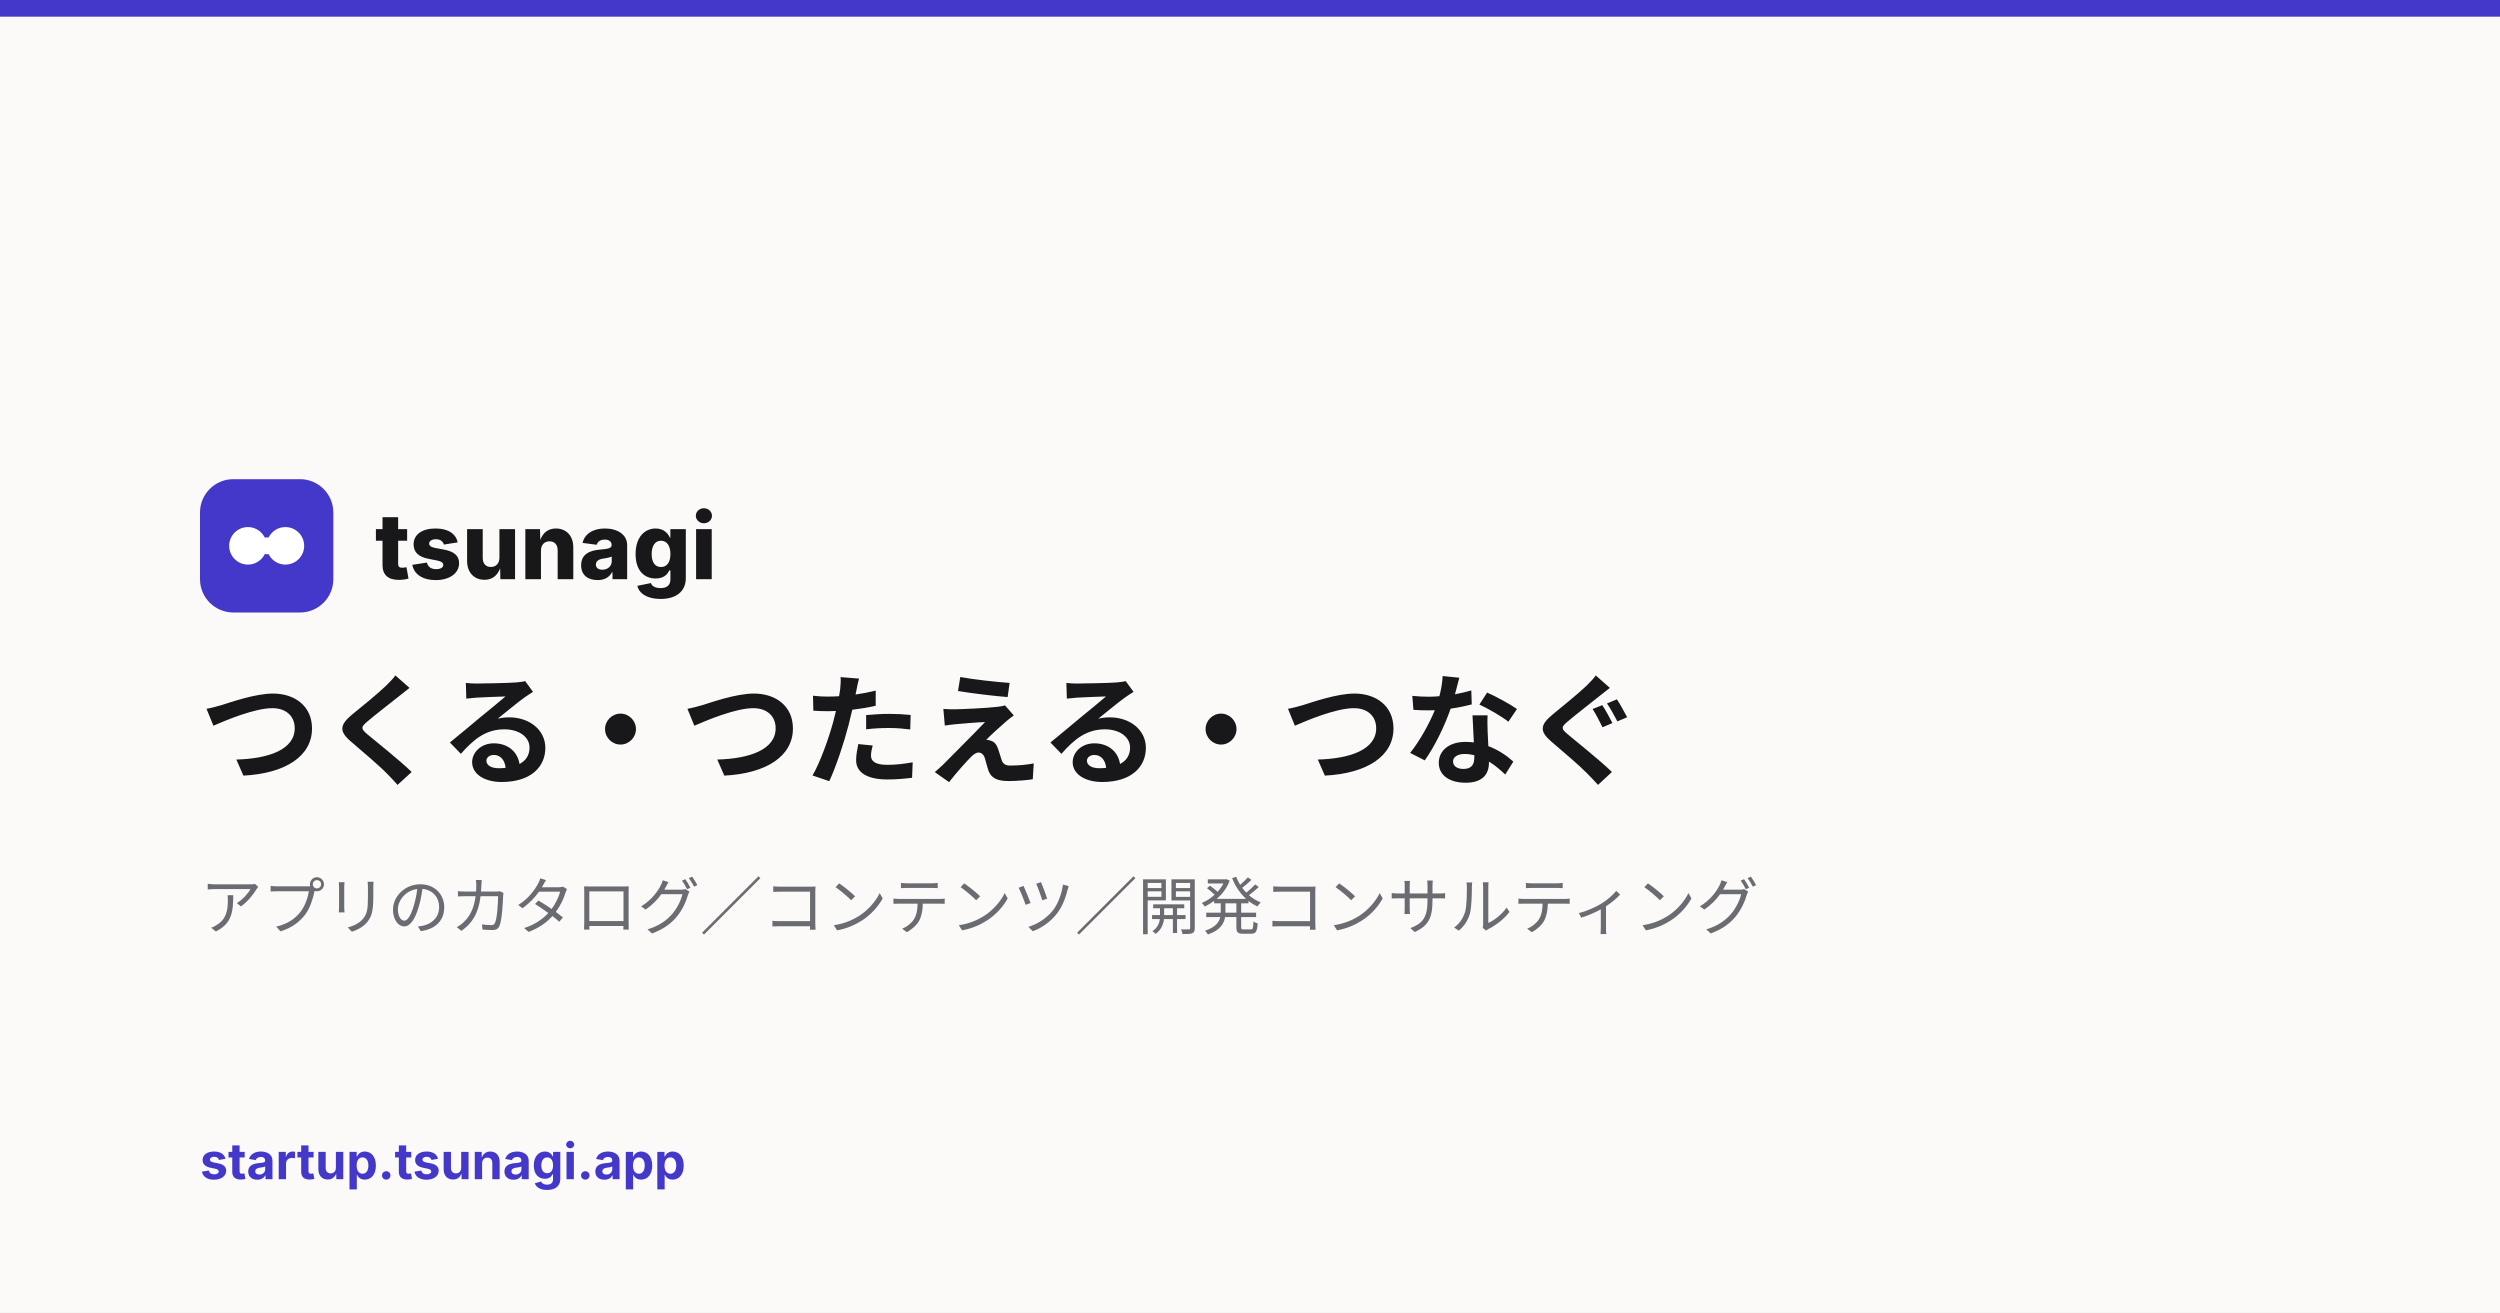
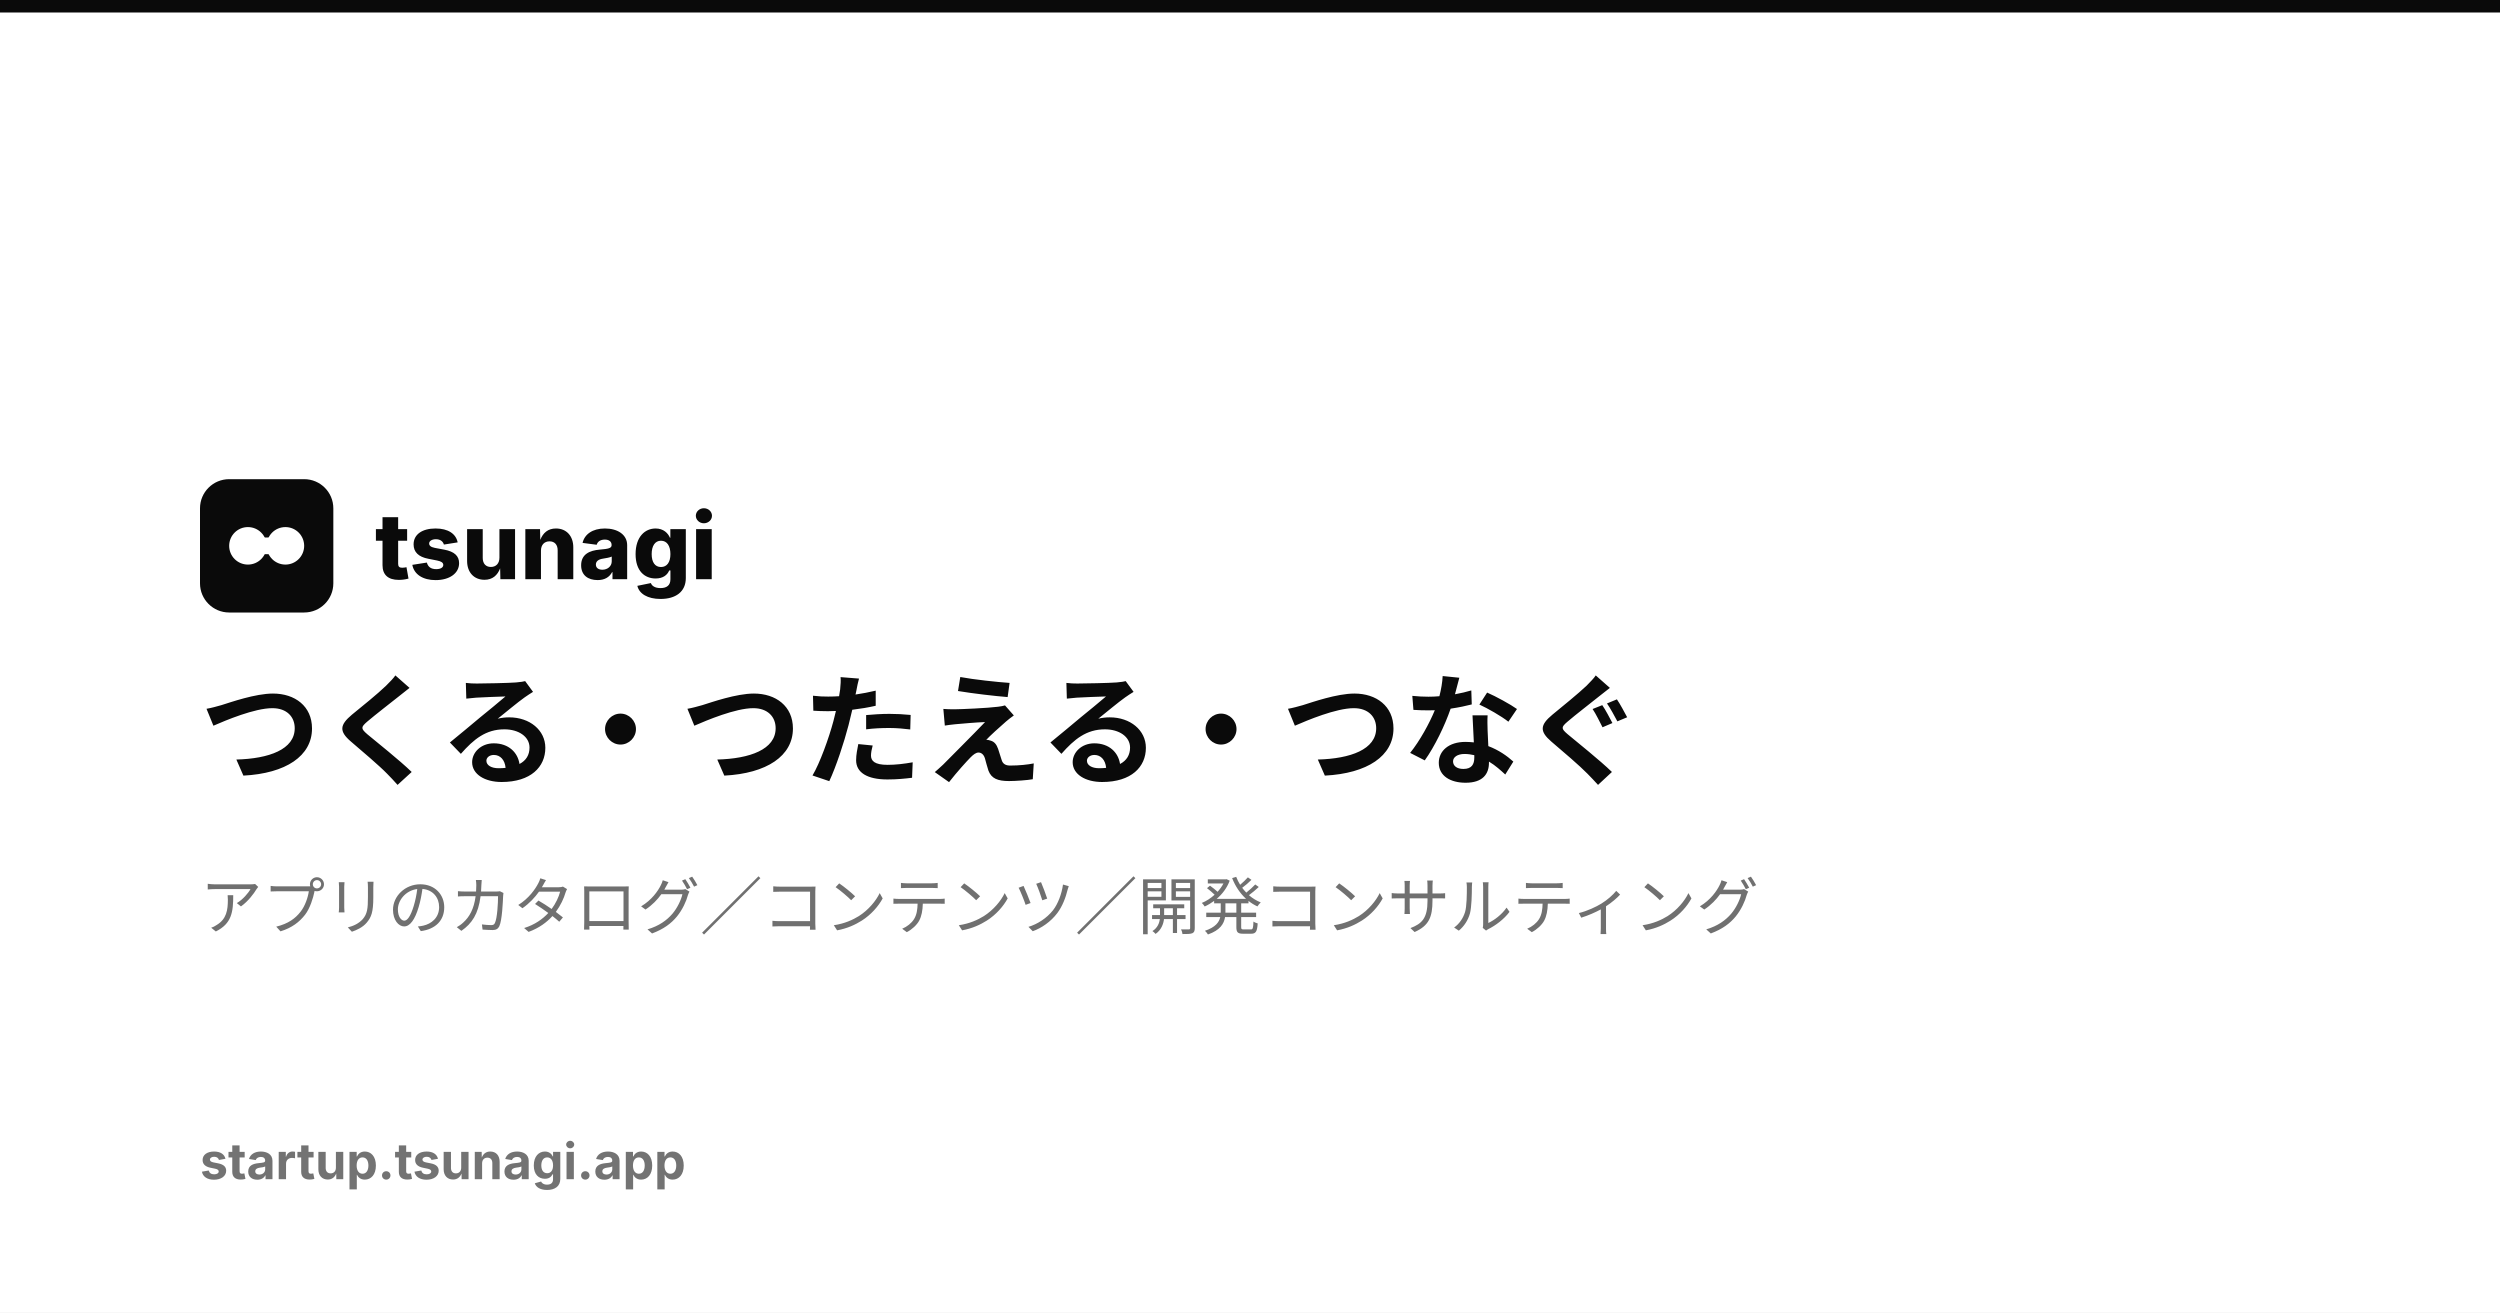
<svg xmlns="http://www.w3.org/2000/svg" width="1200" height="630" viewBox="0 0 1200 630">
-   <rect width="1200" height="630" fill="#fbfaf8" />
-   <rect x="0" y="0" width="1200" height="8" fill="#4338ca" />
+   <rect width="1200" height="630" fill="#ffffff" />
+   <rect x="0" y="0" width="1200" height="6" fill="#0a0a0a" />
  <g transform="translate(96 230)">
-     <rect width="64" height="64" rx="16" fill="#4338ca" />
+     <rect width="64" height="64" rx="14" fill="#0a0a0a" />
    <circle cx="23" cy="32" r="9" fill="#ffffff" />
    <circle cx="41" cy="32" r="9" fill="#ffffff" />
    <rect x="23" y="28" width="18" height="8" fill="#ffffff" />
  </g>
-   <text x="180" y="278" font-family="Inter, 'Hiragino Kaku Gothic ProN', sans-serif" font-size="44" font-weight="800" fill="#18181b">tsunagi</text>
-   <text x="96" y="372" font-family="Inter, 'Hiragino Kaku Gothic ProN', sans-serif" font-size="58" font-weight="800" fill="#18181b">つくる・つたえる・つなぐ</text>
-   <text x="96" y="446" font-family="Inter, 'Hiragino Kaku Gothic ProN', sans-serif" font-size="30" font-weight="500" fill="#6b6b72">アプリのカタログ／コンテンツ／開発コンサルティング</text>
-   <text x="96" y="566" font-family="Inter, sans-serif" font-size="24" font-weight="700" fill="#4338ca">startup.tsunagi.app</text>
+   <text x="180" y="278" font-family="Inter, 'Hiragino Kaku Gothic ProN', sans-serif" font-size="44" font-weight="800" fill="#0a0a0a">tsunagi</text>
+   <text x="96" y="372" font-family="Inter, 'Hiragino Kaku Gothic ProN', sans-serif" font-size="58" font-weight="800" fill="#0a0a0a">つくる・つたえる・つなぐ</text>
+   <text x="96" y="446" font-family="Inter, 'Hiragino Kaku Gothic ProN', sans-serif" font-size="30" font-weight="500" fill="#707070">アプリのカタログ／コンテンツ／開発コンサルティング</text>
+   <text x="96" y="566" font-family="Inter, sans-serif" font-size="24" font-weight="700" fill="#737373">startup.tsunagi.app</text>
</svg>
